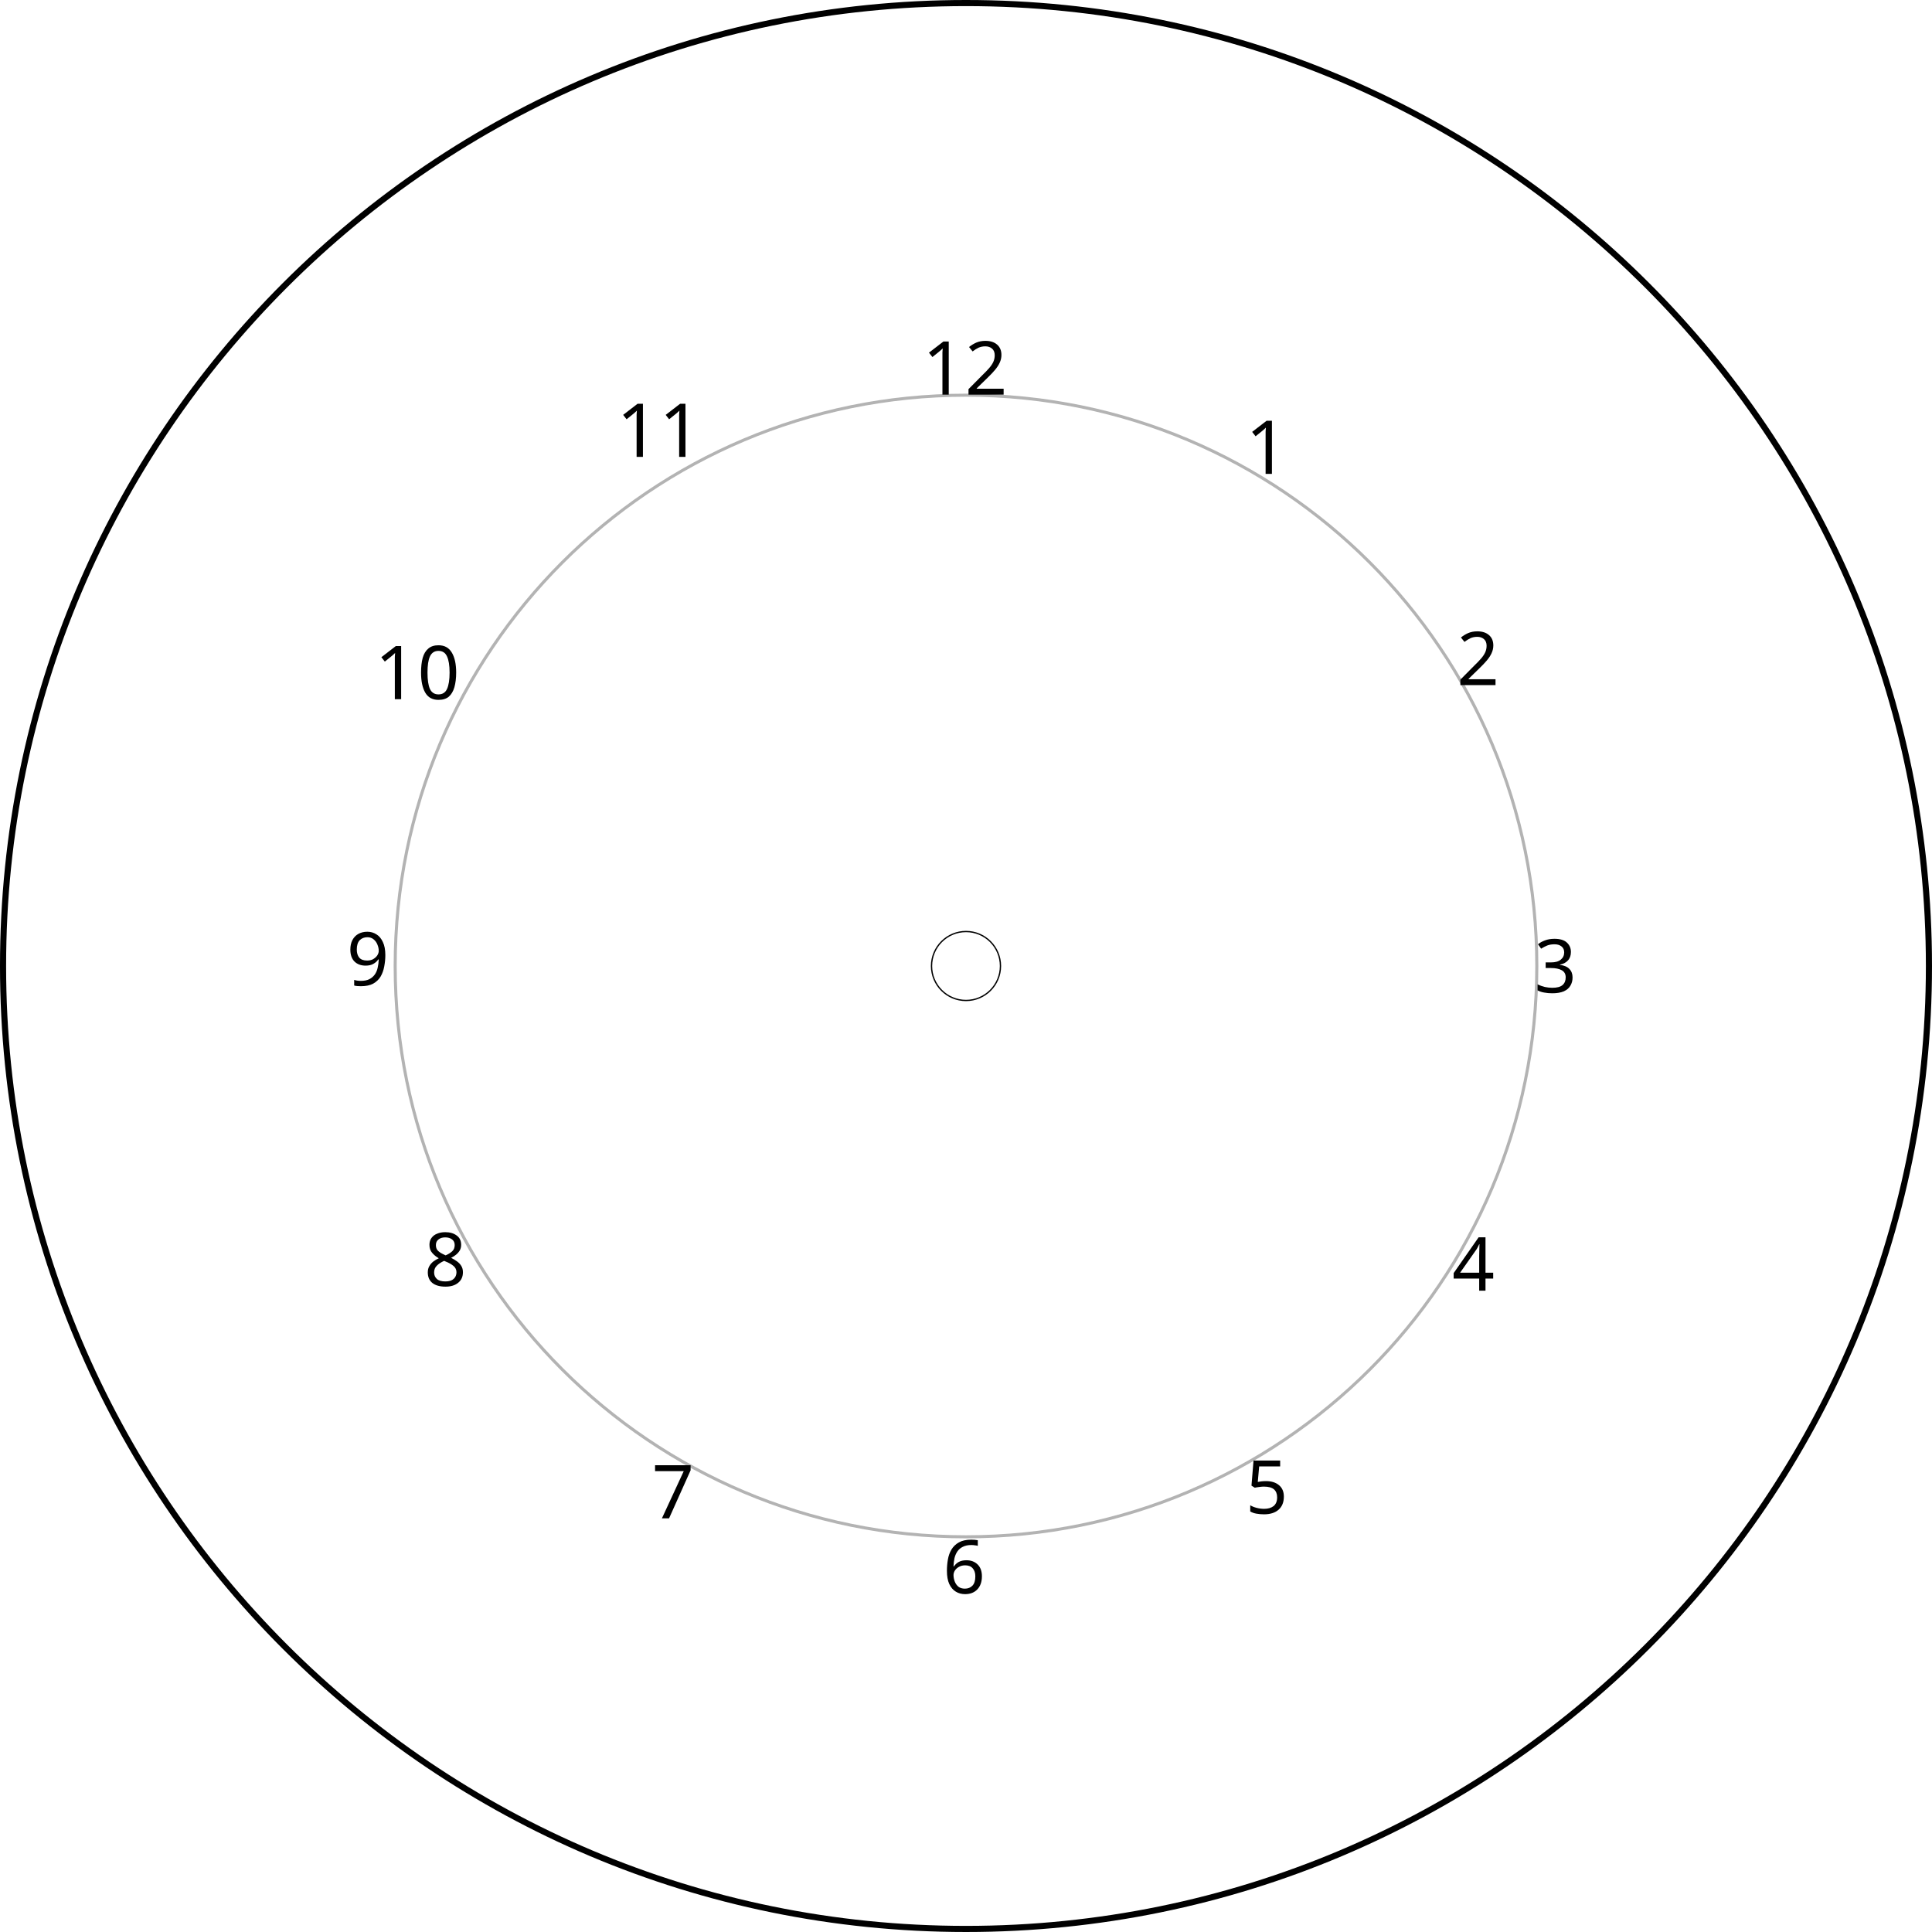
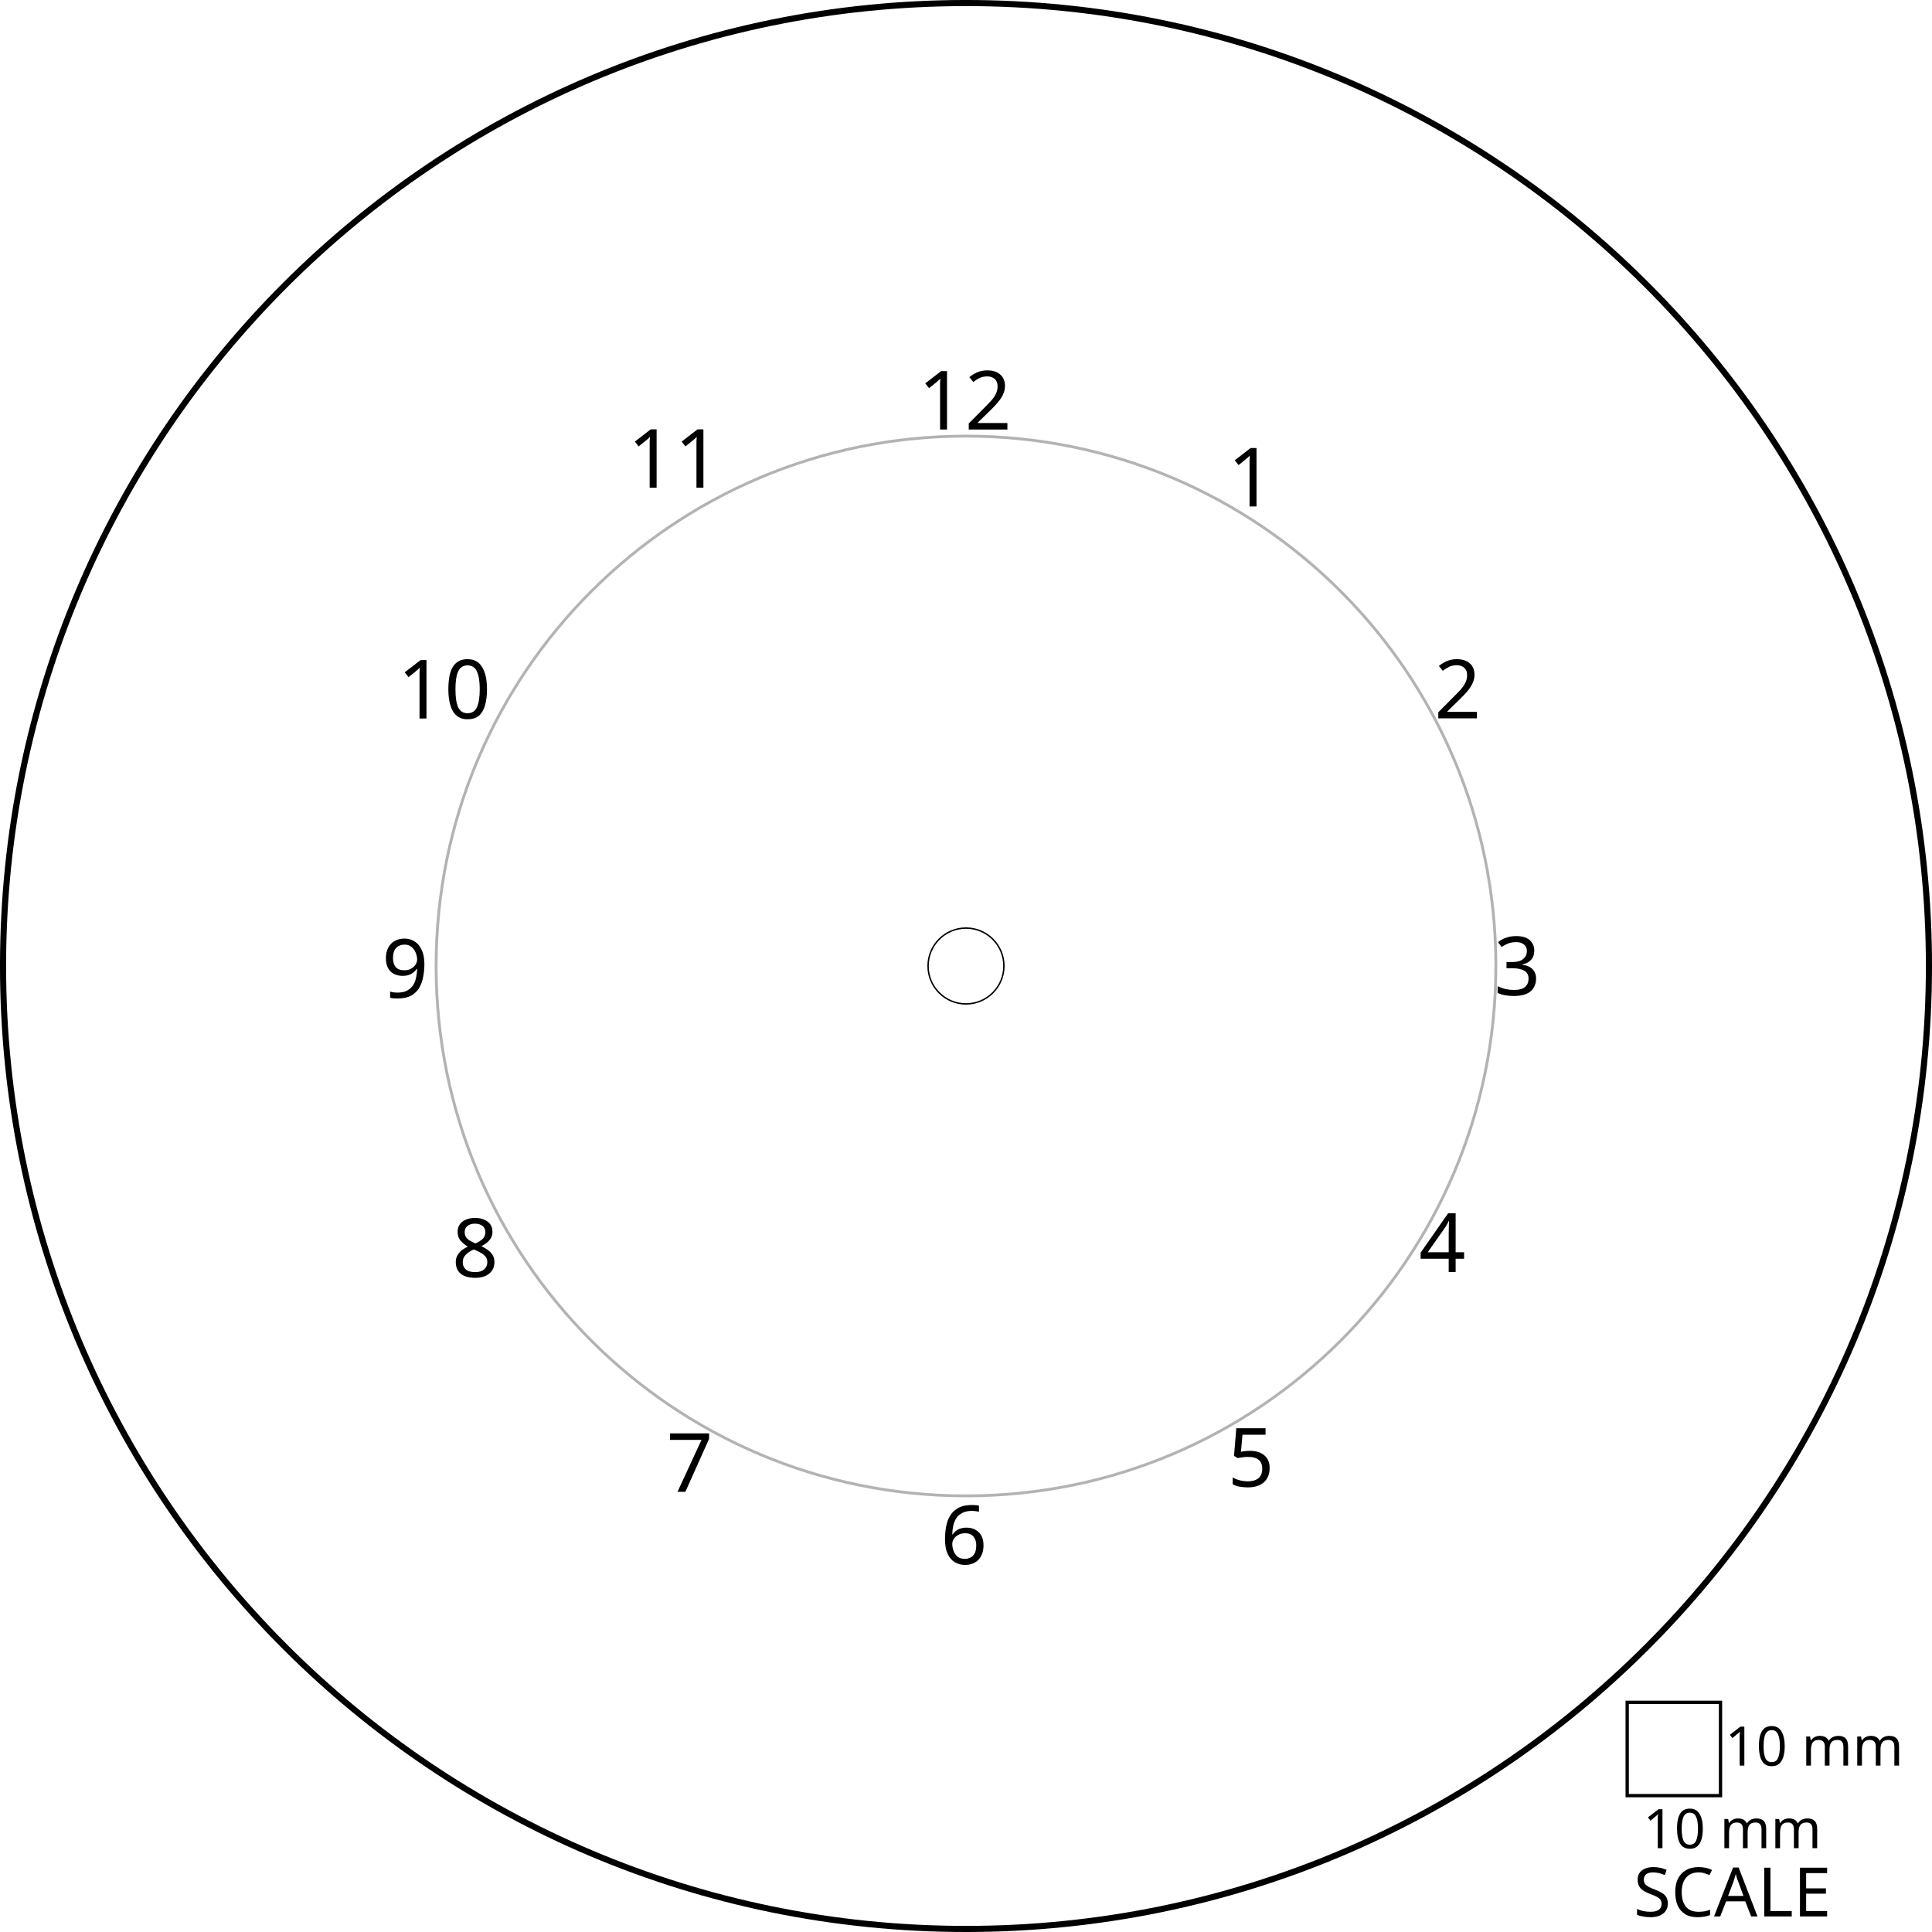
- <svg xmlns="http://www.w3.org/2000/svg" width="220mm" height="220mm" viewBox="0 0 220 220" version="1.1" id="svg8">
+ <svg xmlns="http://www.w3.org/2000/svg" width="200mm" height="200mm" viewBox="0 0 200 200" version="1.1" id="svg8">
  <defs id="defs2" />
-   <g id="layer1" transform="translate(3.339615,-38.67917)">
-     <g id="g834">
-       <ellipse ry="109.652" rx="109.652" cy="148.679" cx="106.66" id="path817" style="fill:none;fill-opacity:1;stroke:#000000;stroke-width:0.696;stroke-miterlimit:4;stroke-dasharray:none" />
-       <circle r="3.926" cy="148.679" cx="106.66" id="path821" style="fill:none;fill-opacity:1;stroke:#000000;stroke-width:0.148;stroke-miterlimit:4;stroke-dasharray:none" />
-       <circle r="65" cy="148.679" cx="106.66" id="path827" style="fill:none;fill-opacity:1;stroke:#b3b3b3;stroke-width:0.348;stroke-miterlimit:4;stroke-dasharray:none" />
-     </g>
-     <text xml:space="preserve" style="font-style:normal;font-weight:normal;font-size:8.467px;line-height:1.25;font-family:sans-serif;letter-spacing:0px;word-spacing:0px;fill:#000000;fill-opacity:1;stroke:none;stroke-width:0.265" x="101.697" y="83.618" id="text838">
-       <tspan id="tspan836" x="101.697" y="83.618" style="font-size:8.467px;stroke-width:0.265">12</tspan>
+   <g id="layer1" transform="translate(-6.660474,-48.67924)">
+     <circle style="fill:none;fill-opacity:1;stroke:#000000;stroke-width:0.633;stroke-miterlimit:4;stroke-dasharray:none" id="path817" cx="106.66" cy="148.679" r="99.684" />
+     <circle style="fill:none;fill-opacity:1;stroke:#000000;stroke-width:0.148;stroke-miterlimit:4;stroke-dasharray:none" id="path821" cx="106.66" cy="148.679" r="3.926" />
+     <circle style="fill:none;fill-opacity:1;stroke:#b3b3b3;stroke-width:0.294;stroke-miterlimit:4;stroke-dasharray:none" id="path827" cx="106.66" cy="148.679" r="54.853" />
+     <text xml:space="preserve" style="font-style:normal;font-weight:normal;font-size:8.467px;line-height:1.25;font-family:sans-serif;letter-spacing:0px;word-spacing:0px;fill:#000000;fill-opacity:1;stroke:none;stroke-width:0.265" x="101.697" y="93.143" id="text838">
+       <tspan id="tspan836" x="101.697" y="93.143" style="font-size:8.467px;stroke-width:0.265">12</tspan>
    </text>
-     <text xml:space="preserve" style="font-style:normal;font-weight:normal;font-size:8.467px;line-height:1.25;font-family:sans-serif;letter-spacing:0px;word-spacing:0px;fill:#000000;fill-opacity:1;stroke:none;stroke-width:0.265" x="171.372" y="151.706" id="text838-3">
-       <tspan id="tspan836-6" x="171.372" y="151.706" style="font-size:8.467px;stroke-width:0.265">3</tspan>
+     <text xml:space="preserve" style="font-style:normal;font-weight:normal;font-size:8.467px;line-height:1.25;font-family:sans-serif;letter-spacing:0px;word-spacing:0px;fill:#000000;fill-opacity:1;stroke:none;stroke-width:0.265" x="161.318" y="151.706" id="text838-3">
+       <tspan id="tspan836-6" x="161.318" y="151.706" style="font-size:8.467px;stroke-width:0.265">3</tspan>
    </text>
-     <text xml:space="preserve" style="font-style:normal;font-weight:normal;font-size:8.467px;line-height:1.25;font-family:sans-serif;letter-spacing:0px;word-spacing:0px;fill:#000000;fill-opacity:1;stroke:none;stroke-width:0.265" x="36.134" y="150.904" id="text838-7">
-       <tspan id="tspan836-5" x="36.134" y="150.904" style="font-size:8.467px;stroke-width:0.265">9</tspan>
+     <text xml:space="preserve" style="font-style:normal;font-weight:normal;font-size:8.467px;line-height:1.25;font-family:sans-serif;letter-spacing:0px;word-spacing:0px;fill:#000000;fill-opacity:1;stroke:none;stroke-width:0.265" x="46.188" y="151.963" id="text838-7">
+       <tspan id="tspan836-5" x="46.188" y="151.963" style="font-size:8.467px;stroke-width:0.265">9</tspan>
    </text>
-     <text xml:space="preserve" style="font-style:normal;font-weight:normal;font-size:8.467px;line-height:1.25;font-family:sans-serif;letter-spacing:0px;word-spacing:0px;fill:#000000;fill-opacity:1;stroke:none;stroke-width:0.265" x="104.02" y="220.127" id="text838-35">
-       <tspan id="tspan836-62" x="104.02" y="220.127" style="font-size:8.467px;stroke-width:0.265">6</tspan>
+     <text xml:space="preserve" style="font-style:normal;font-weight:normal;font-size:8.467px;line-height:1.25;font-family:sans-serif;letter-spacing:0px;word-spacing:0px;fill:#000000;fill-opacity:1;stroke:none;stroke-width:0.265" x="104.02" y="210.602" id="text838-35">
+       <tspan id="tspan836-62" x="104.02" y="210.602" style="font-size:8.467px;stroke-width:0.265">6</tspan>
    </text>
-     <text xml:space="preserve" style="font-style:normal;font-weight:normal;font-size:8.467px;line-height:1.25;font-family:sans-serif;letter-spacing:0px;word-spacing:0px;fill:#000000;fill-opacity:1;stroke:none;stroke-width:0.265" x="138.498" y="92.64" id="text838-9">
-       <tspan id="tspan836-1" x="138.498" y="92.64" style="font-size:8.467px;stroke-width:0.265">1</tspan>
+     <text xml:space="preserve" style="font-style:normal;font-weight:normal;font-size:8.467px;line-height:1.25;font-family:sans-serif;letter-spacing:0px;word-spacing:0px;fill:#000000;fill-opacity:1;stroke:none;stroke-width:0.265" x="133.735" y="101.106" id="text838-9">
+       <tspan id="tspan836-1" x="133.735" y="101.106" style="font-size:8.467px;stroke-width:0.265">1</tspan>
    </text>
-     <text xml:space="preserve" style="font-style:normal;font-weight:normal;font-size:8.467px;line-height:1.25;font-family:sans-serif;letter-spacing:0px;word-spacing:0px;fill:#000000;fill-opacity:1;stroke:none;stroke-width:0.265" x="162.552" y="116.694" id="text838-2">
-       <tspan id="tspan836-7" x="162.552" y="116.694" style="font-size:8.467px;stroke-width:0.265">2</tspan>
+     <text xml:space="preserve" style="font-style:normal;font-weight:normal;font-size:8.467px;line-height:1.25;font-family:sans-serif;letter-spacing:0px;word-spacing:0px;fill:#000000;fill-opacity:1;stroke:none;stroke-width:0.265" x="155.144" y="123.044" id="text838-2">
+       <tspan id="tspan836-7" x="155.144" y="123.044" style="font-size:8.467px;stroke-width:0.265">2</tspan>
    </text>
-     <text xml:space="preserve" style="font-style:normal;font-weight:normal;font-size:8.467px;line-height:1.25;font-family:sans-serif;letter-spacing:0px;word-spacing:0px;fill:#000000;fill-opacity:1;stroke:none;stroke-width:0.265" x="162.018" y="185.649" id="text838-0">
-       <tspan id="tspan836-9" x="162.018" y="185.649" style="font-size:8.467px;stroke-width:0.265">4</tspan>
+     <text xml:space="preserve" style="font-style:normal;font-weight:normal;font-size:8.467px;line-height:1.25;font-family:sans-serif;letter-spacing:0px;word-spacing:0px;fill:#000000;fill-opacity:1;stroke:none;stroke-width:0.265" x="153.551" y="180.358" id="text838-0">
+       <tspan id="tspan836-9" x="153.551" y="180.358" style="font-size:8.467px;stroke-width:0.265">4</tspan>
    </text>
-     <text xml:space="preserve" style="font-style:normal;font-weight:normal;font-size:8.467px;line-height:1.25;font-family:sans-serif;letter-spacing:0px;word-spacing:0px;fill:#000000;fill-opacity:1;stroke:none;stroke-width:0.265" x="138.498" y="211.04" id="text838-36">
-       <tspan id="tspan836-0" x="138.498" y="211.04" style="font-size:8.467px;stroke-width:0.265">5</tspan>
+     <text xml:space="preserve" style="font-style:normal;font-weight:normal;font-size:8.467px;line-height:1.25;font-family:sans-serif;letter-spacing:0px;word-spacing:0px;fill:#000000;fill-opacity:1;stroke:none;stroke-width:0.265" x="133.735" y="202.573" id="text838-36">
+       <tspan id="tspan836-0" x="133.735" y="202.573" style="font-size:8.467px;stroke-width:0.265">5</tspan>
    </text>
-     <text xml:space="preserve" style="font-style:normal;font-weight:normal;font-size:8.467px;line-height:1.25;font-family:sans-serif;letter-spacing:0px;word-spacing:0px;fill:#000000;fill-opacity:1;stroke:none;stroke-width:0.265" x="70.879" y="211.575" id="text838-6">
-       <tspan id="tspan836-2" x="70.879" y="211.575" style="font-size:8.467px;stroke-width:0.265">7</tspan>
+     <text xml:space="preserve" style="font-style:normal;font-weight:normal;font-size:8.467px;line-height:1.25;font-family:sans-serif;letter-spacing:0px;word-spacing:0px;fill:#000000;fill-opacity:1;stroke:none;stroke-width:0.265" x="75.641" y="203.108" id="text838-6">
+       <tspan id="tspan836-2" x="75.641" y="203.108" style="font-size:8.467px;stroke-width:0.265">7</tspan>
    </text>
-     <text xml:space="preserve" style="font-style:normal;font-weight:normal;font-size:8.467px;line-height:1.25;font-family:sans-serif;letter-spacing:0px;word-spacing:0px;fill:#000000;fill-opacity:1;stroke:none;stroke-width:0.265" x="44.953" y="185.115" id="text838-61">
-       <tspan id="tspan836-8" x="44.953" y="185.115" style="font-size:8.467px;stroke-width:0.265">8</tspan>
+     <text xml:space="preserve" style="font-style:normal;font-weight:normal;font-size:8.467px;line-height:1.25;font-family:sans-serif;letter-spacing:0px;word-spacing:0px;fill:#000000;fill-opacity:1;stroke:none;stroke-width:0.265" x="53.42" y="180.882" id="text838-61">
+       <tspan id="tspan836-8" x="53.42" y="180.882" style="font-size:8.467px;stroke-width:0.265">8</tspan>
    </text>
-     <text xml:space="preserve" style="font-style:normal;font-weight:normal;font-size:8.467px;line-height:1.25;font-family:sans-serif;letter-spacing:0px;word-spacing:0px;fill:#000000;fill-opacity:1;stroke:none;stroke-width:0.265" x="39.341" y="118.298" id="text838-79">
-       <tspan id="tspan836-20" x="39.341" y="118.298" style="font-size:8.467px;stroke-width:0.265">10</tspan>
+     <text xml:space="preserve" style="font-style:normal;font-weight:normal;font-size:8.467px;line-height:1.25;font-family:sans-serif;letter-spacing:0px;word-spacing:0px;fill:#000000;fill-opacity:1;stroke:none;stroke-width:0.265" x="47.807" y="123.06" id="text838-79">
+       <tspan id="tspan836-20" x="47.807" y="123.06" style="font-size:8.467px;stroke-width:0.265">10</tspan>
    </text>
-     <text xml:space="preserve" style="font-style:normal;font-weight:normal;font-size:8.467px;line-height:1.25;font-family:sans-serif;letter-spacing:0px;word-spacing:0px;fill:#000000;fill-opacity:1;stroke:none;stroke-width:0.265" x="66.87" y="90.704" id="text838-23">
-       <tspan id="tspan836-75" x="66.87" y="90.704" style="font-size:8.467px;stroke-width:0.265">11</tspan>
+     <text xml:space="preserve" style="font-style:normal;font-weight:normal;font-size:8.467px;line-height:1.25;font-family:sans-serif;letter-spacing:0px;word-spacing:0px;fill:#000000;fill-opacity:1;stroke:none;stroke-width:0.265" x="71.632" y="99.171" id="text838-23">
+       <tspan id="tspan836-75" x="71.632" y="99.171" style="font-size:8.467px;stroke-width:0.265">11</tspan>
+     </text>
+     <rect style="fill:none;fill-opacity:1;stroke:#000000;stroke-width:0.341;stroke-miterlimit:4;stroke-dasharray:none" id="rect898" width="9.659" height="9.659" x="175.107" y="224.904" />
+     <text xml:space="preserve" style="font-style:normal;font-weight:normal;font-size:10.583px;line-height:1.25;font-family:sans-serif;letter-spacing:0px;word-spacing:0px;fill:#000000;fill-opacity:1;stroke:none;stroke-width:0.265" x="175.766" y="247.069" id="text902">
+       <tspan id="tspan900" x="175.766" y="247.069" style="font-size:7.056px;stroke-width:0.265">SCALE</tspan>
+     </text>
+     <text xml:space="preserve" style="font-style:normal;font-weight:normal;font-size:7.056px;line-height:1.25;font-family:sans-serif;letter-spacing:0px;word-spacing:0px;fill:#000000;fill-opacity:1;stroke:none;stroke-width:0.265" x="185.234" y="231.452" id="text906">
+       <tspan id="tspan904" x="185.234" y="231.452" style="font-size:5.644px;stroke-width:0.265">10 mm</tspan>
+     </text>
+     <text xml:space="preserve" style="font-style:normal;font-weight:normal;font-size:7.056px;line-height:1.25;font-family:sans-serif;letter-spacing:0px;word-spacing:0px;fill:#000000;fill-opacity:1;stroke:none;stroke-width:0.265" x="176.757" y="240" id="text906-3">
+       <tspan id="tspan904-6" x="176.757" y="240" style="font-size:5.644px;stroke-width:0.265">10 mm</tspan>
    </text>
  </g>
</svg>
